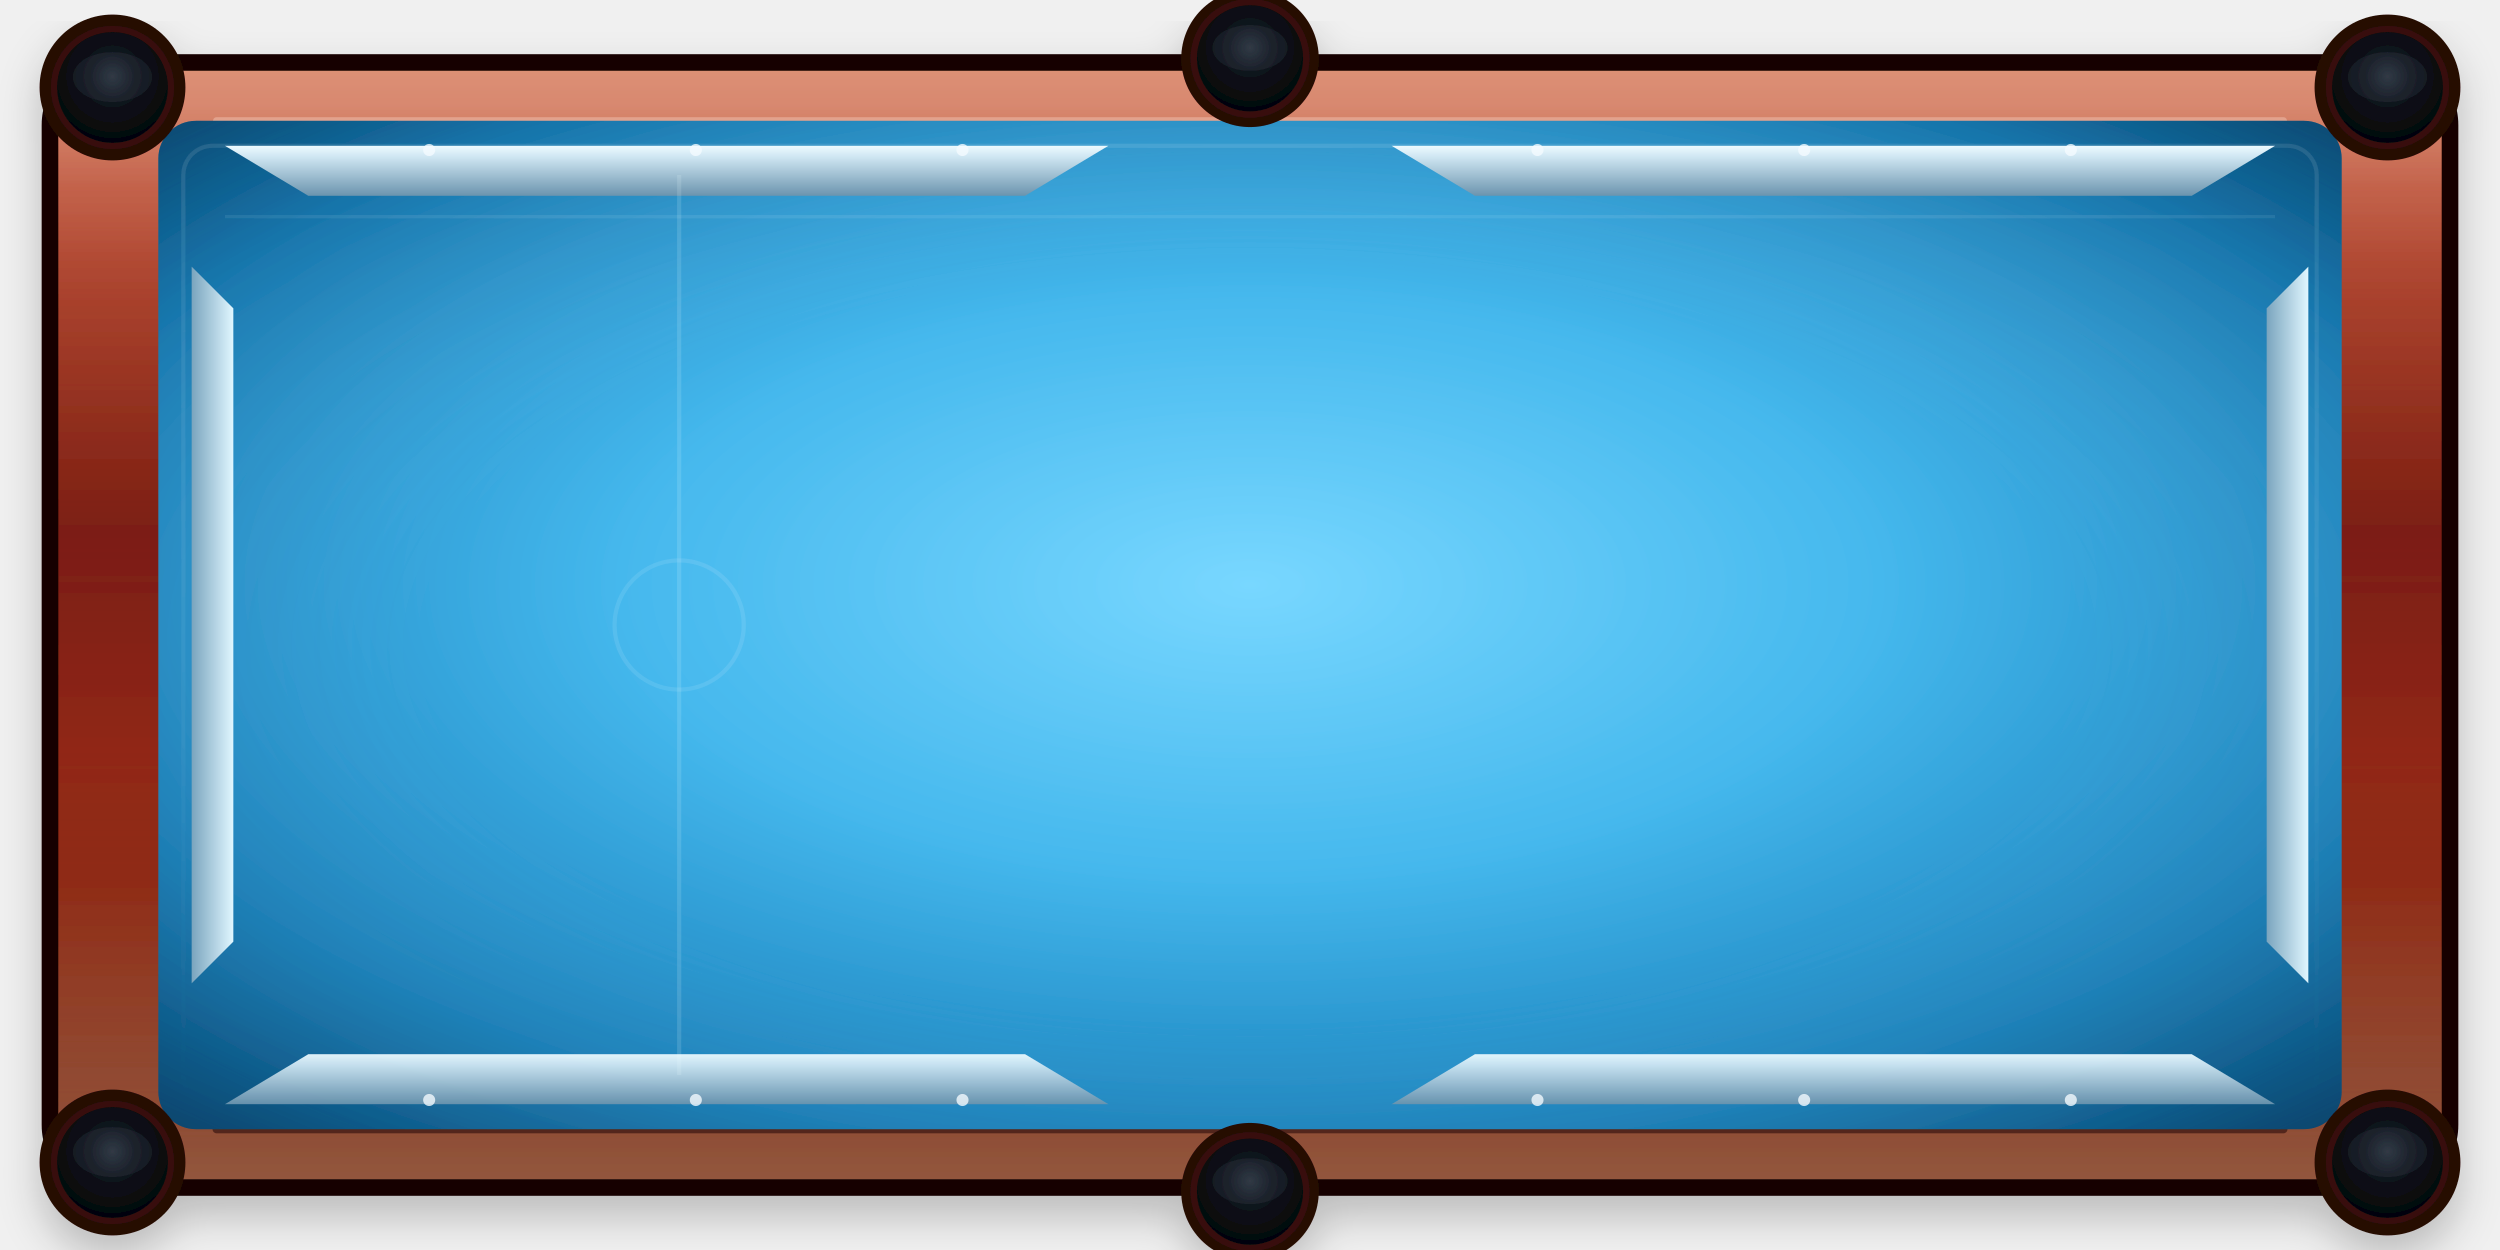
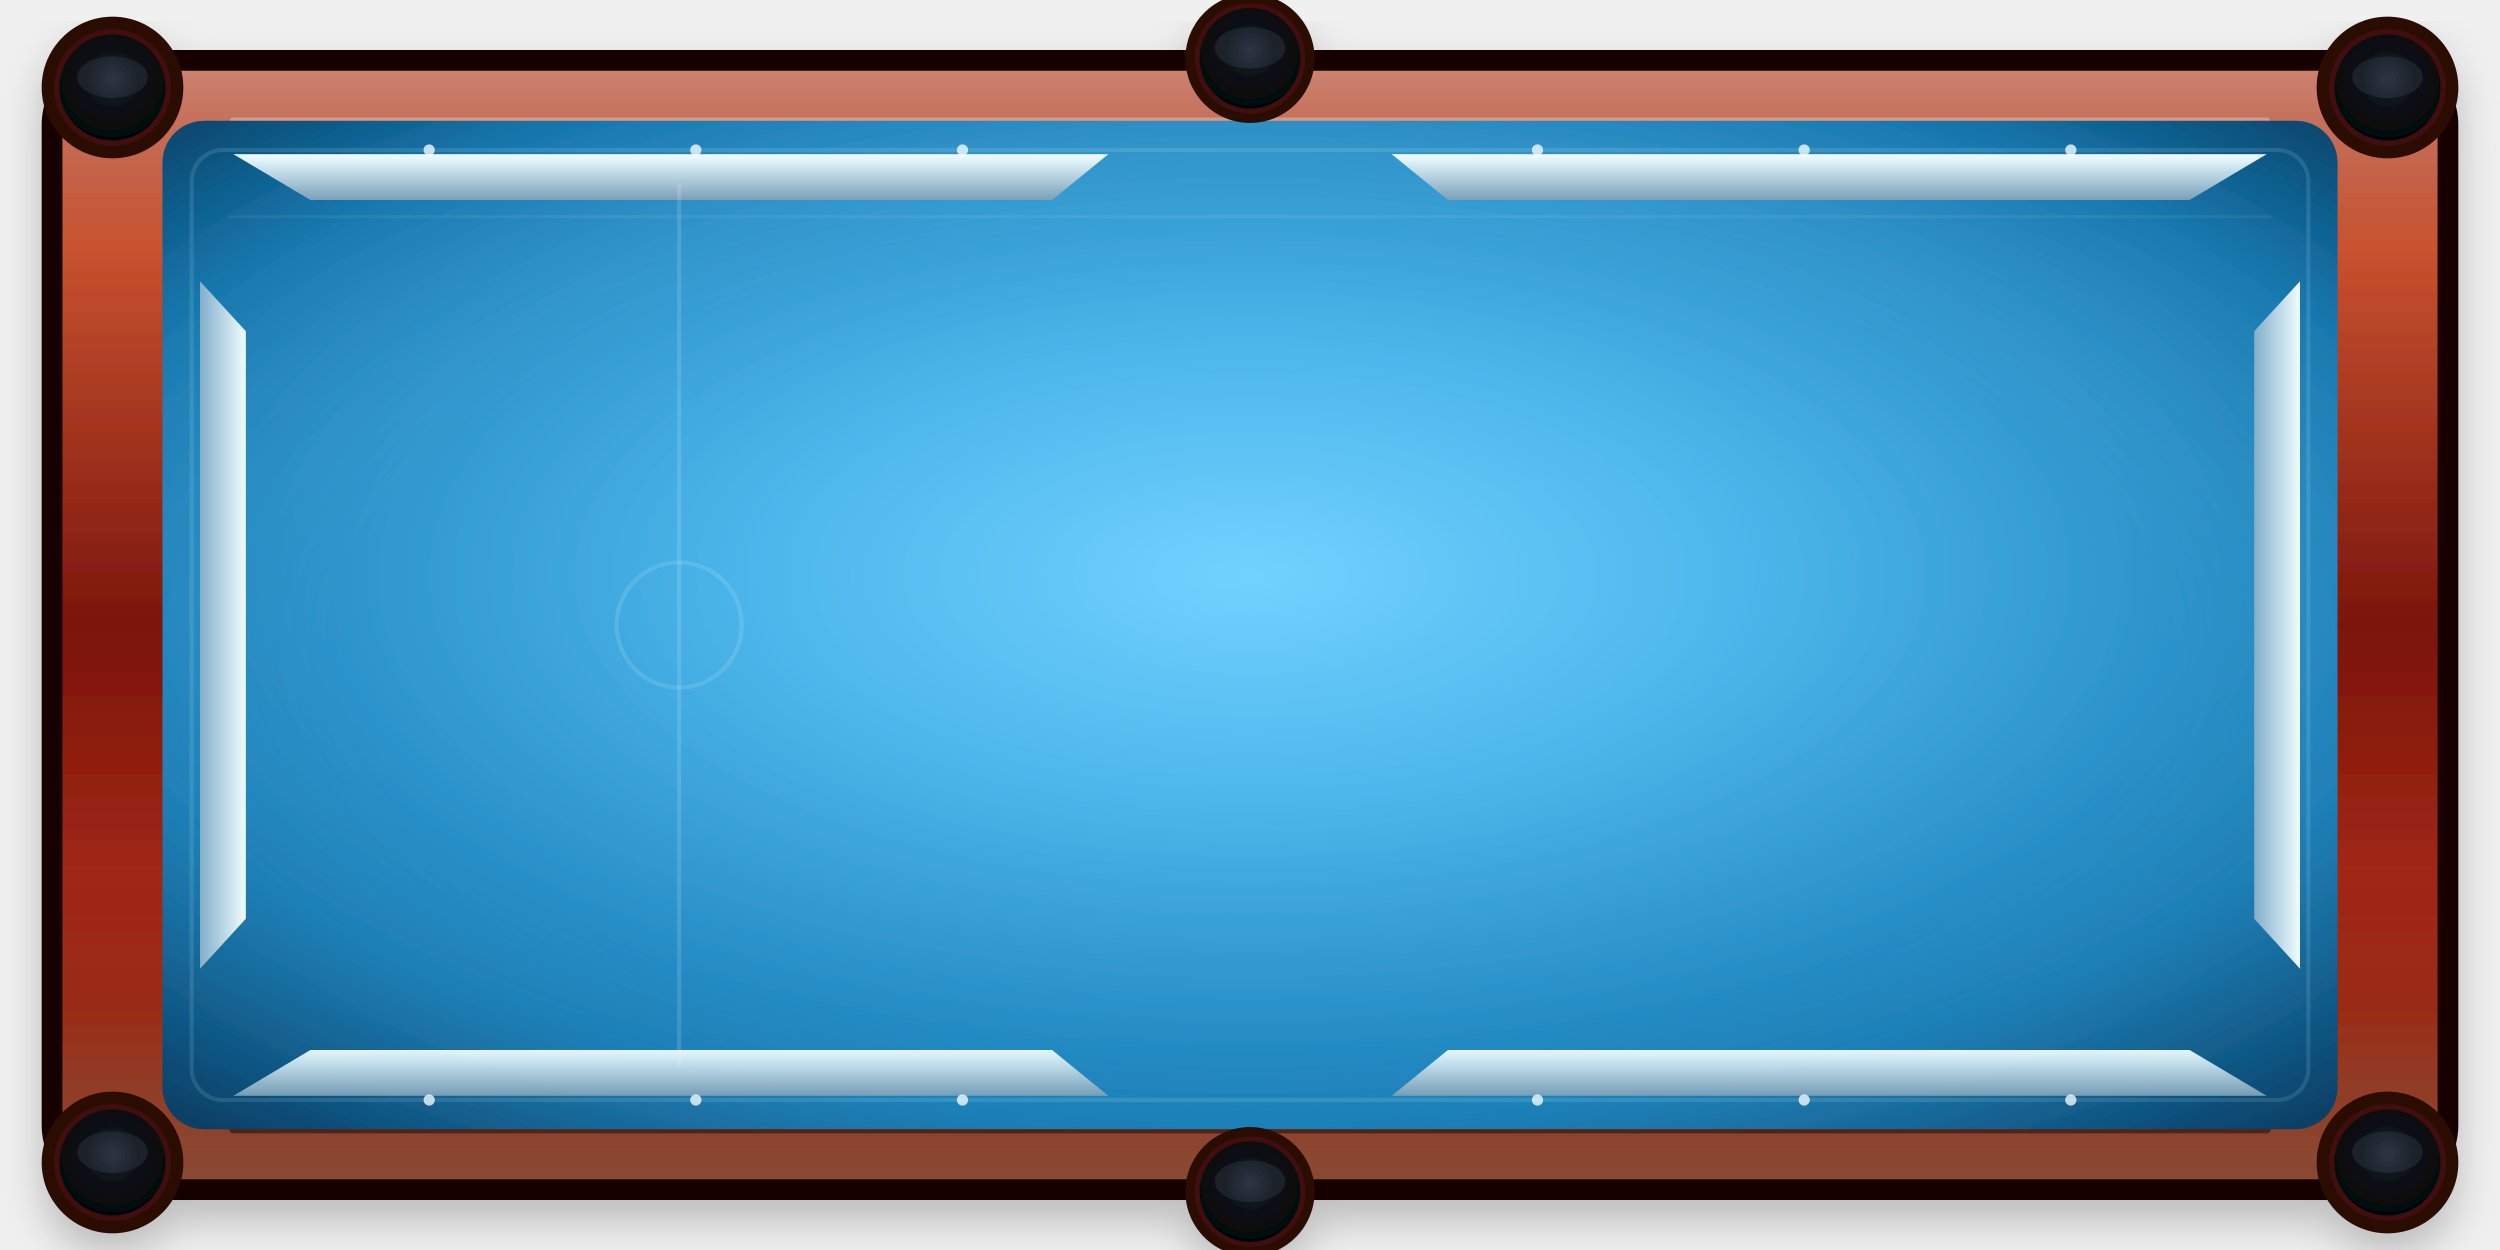
<svg xmlns="http://www.w3.org/2000/svg" width="1200" height="600" viewBox="0 0 1200 600" fill="none">
  <defs>
-     <linearGradient id="railWood" x1="0" y1="24" x2="0" y2="576" gradientUnits="userSpaceOnUse">
-       <stop offset="0" stop-color="#d26c4a" />
-       <stop offset="0.12" stop-color="#b53f23" />
-       <stop offset="0.42" stop-color="#7c1b0f" />
-       <stop offset="0.72" stop-color="#9d2f18" />
-       <stop offset="1" stop-color="#cf7c58" />
+     <linearGradient id="woodOuter" x1="600" y1="18" x2="600" y2="582" gradientUnits="userSpaceOnUse">
+       <stop offset="0" stop-color="#8a2212" />
+       <stop offset="0.18" stop-color="#c34724" />
+       <stop offset="0.5" stop-color="#7d140c" />
+       <stop offset="0.82" stop-color="#b33118" />
+       <stop offset="1" stop-color="#d27a56" />
    </linearGradient>
-     <linearGradient id="railInset" x1="0" y1="50" x2="0" y2="550" gradientUnits="userSpaceOnUse">
-       <stop offset="0" stop-color="#fff4ea" stop-opacity="0.3" />
-       <stop offset="0.16" stop-color="#ffffff" stop-opacity="0.08" />
-       <stop offset="0.62" stop-color="#000000" stop-opacity="0" />
-       <stop offset="1" stop-color="#000000" stop-opacity="0.28" />
+     <linearGradient id="woodLip" x1="600" y1="34" x2="600" y2="566" gradientUnits="userSpaceOnUse">
+       <stop offset="0" stop-color="#ffd5c2" stop-opacity="0.52" />
+       <stop offset="0.16" stop-color="#ffd0b4" stop-opacity="0.08" />
+       <stop offset="0.72" stop-color="#000000" stop-opacity="0" />
+       <stop offset="1" stop-color="#000000" stop-opacity="0.34" />
    </linearGradient>
-     <radialGradient id="feltBase" cx="50%" cy="46%" r="80%">
-       <stop offset="0" stop-color="#78d7ff" />
-       <stop offset="0.36" stop-color="#45b8ed" />
-       <stop offset="0.7" stop-color="#1880bb" />
-       <stop offset="1" stop-color="#0a456f" />
+     <radialGradient id="feltMain" cx="50%" cy="45%" r="76%">
+       <stop offset="0" stop-color="#72d2ff" />
+       <stop offset="0.3" stop-color="#4cb6eb" />
+       <stop offset="0.72" stop-color="#177db6" />
+       <stop offset="1" stop-color="#0a3f66" />
    </radialGradient>
-     <radialGradient id="feltShade" cx="50%" cy="52%" r="84%">
-       <stop offset="0.45" stop-color="#ffffff" stop-opacity="0" />
-       <stop offset="0.74" stop-color="#002239" stop-opacity="0.15" />
-       <stop offset="0.9" stop-color="#00172b" stop-opacity="0.42" />
-       <stop offset="1" stop-color="#000b16" stop-opacity="0.62" />
+     <radialGradient id="feltShade" cx="50%" cy="52%" r="86%">
+       <stop offset="0.48" stop-color="#ffffff" stop-opacity="0" />
+       <stop offset="0.72" stop-color="#00304e" stop-opacity="0.12" />
+       <stop offset="0.88" stop-color="#001a2d" stop-opacity="0.45" />
+       <stop offset="1" stop-color="#000913" stop-opacity="0.68" />
    </radialGradient>
-     <linearGradient id="cushionTop" x1="0" y1="0" x2="0" y2="1">
-       <stop offset="0" stop-color="#edfaff" />
-       <stop offset="0.22" stop-color="#cfe6f2" />
-       <stop offset="1" stop-color="#6b94ae" />
+     <linearGradient id="bevelH" x1="0" y1="0" x2="0" y2="1">
+       <stop offset="0" stop-color="#f3fdff" />
+       <stop offset="0.22" stop-color="#d6ecf5" />
+       <stop offset="1" stop-color="#7ba0b8" />
    </linearGradient>
-     <linearGradient id="cushionSide" x1="0" y1="0" x2="1" y2="0">
-       <stop offset="0" stop-color="#7aa4be" />
-       <stop offset="1" stop-color="#e0f7ff" />
+     <linearGradient id="bevelV" x1="0" y1="0" x2="1" y2="0">
+       <stop offset="0" stop-color="#82aeca" />
+       <stop offset="1" stop-color="#f0fdff" />
    </linearGradient>
-     <radialGradient id="pocketFill" cx="50%" cy="40%" r="72%">
-       <stop offset="0" stop-color="#27303b" />
-       <stop offset="0.3" stop-color="#0f141d" />
+     <radialGradient id="pocketFill" cx="50%" cy="42%" r="72%">
+       <stop offset="0" stop-color="#202734" />
+       <stop offset="0.34" stop-color="#0d1219" />
      <stop offset="1" stop-color="#000000" />
    </radialGradient>
-     <filter id="shadow" x="-8%" y="-10%" width="116%" height="132%">
-       <feDropShadow dx="0" dy="30" stdDeviation="26" flood-color="#000000" flood-opacity="0.45" />
+     <filter id="tableShadow" x="-8%" y="-12%" width="116%" height="136%">
+       <feDropShadow dx="0" dy="30" stdDeviation="26" flood-color="#000000" flood-opacity="0.42" />
      <feDropShadow dx="0" dy="10" stdDeviation="10" flood-color="#000000" flood-opacity="0.22" />
    </filter>
-     <linearGradient id="feltGlow" x1="0" y1="0" x2="0" y2="1">
-       <stop offset="0" stop-color="#ffffff" stop-opacity="0.1" />
-       <stop offset="1" stop-color="#ffffff" stop-opacity="0" />
-     </linearGradient>
  </defs>
-   <g filter="url(#shadow)">
-     <rect x="20" y="26" width="1160" height="548" rx="34" fill="#180604" />
-     <rect x="28" y="34" width="1144" height="532" rx="30" fill="url(#railWood)" />
-     <rect x="28" y="34" width="1144" height="532" rx="30" fill="url(#railInset)" />
-     <path d="M94 76H1106" stroke="#2a0905" stroke-width="16" stroke-linecap="round" />
-     <path d="M94 524H1106" stroke="#2a0905" stroke-width="16" stroke-linecap="round" />
-     <path d="M104 58H1096" stroke="#ffe5d7" stroke-opacity="0.32" stroke-width="3.5" stroke-linecap="round" />
-     <path d="M104 542H1096" stroke="#170302" stroke-opacity="0.5" stroke-width="4" stroke-linecap="round" />
-     <rect x="76" y="58" width="1048" height="484" rx="18" fill="url(#feltBase)" />
-     <rect x="76" y="58" width="1048" height="484" rx="18" fill="url(#feltShade)" />
-     <rect x="88" y="70" width="1024" height="460" rx="14" stroke="url(#feltGlow)" stroke-width="2" />
-     <path d="M108 70H532L492 94H148Z" fill="url(#cushionTop)" />
-     <path d="M668 70H1092L1052 94H708Z" fill="url(#cushionTop)" />
-     <path d="M148 506H492L532 530H108Z" fill="url(#cushionTop)" opacity="0.94" />
-     <path d="M708 506H1052L1092 530H668Z" fill="url(#cushionTop)" opacity="0.94" />
-     <path d="M92 128V472L112 452V148Z" fill="url(#cushionSide)" />
-     <path d="M1108 128V472L1088 452V148Z" fill="url(#cushionSide)" />
-     <path d="M108 104H1092" stroke="#ffffff" stroke-opacity="0.08" stroke-width="1.6" />
-     <path d="M326 84V516" stroke="#ecfbff" stroke-opacity="0.14" stroke-width="2" />
-     <circle cx="326" cy="300" r="31" stroke="#f3fbff" stroke-opacity="0.11" stroke-width="2" />
-     <g fill="#f5fbff" opacity="0.78">
-       <circle cx="206" cy="72" r="2.9" />
-       <circle cx="334" cy="72" r="2.9" />
-       <circle cx="462" cy="72" r="2.9" />
-       <circle cx="738" cy="72" r="2.9" />
-       <circle cx="866" cy="72" r="2.9" />
-       <circle cx="994" cy="72" r="2.9" />
-       <circle cx="206" cy="528" r="2.9" />
-       <circle cx="334" cy="528" r="2.9" />
-       <circle cx="462" cy="528" r="2.9" />
-       <circle cx="738" cy="528" r="2.9" />
-       <circle cx="866" cy="528" r="2.9" />
-       <circle cx="994" cy="528" r="2.9" />
+   <g filter="url(#tableShadow)">
+     <rect x="20" y="24" width="1160" height="552" rx="36" fill="#180403" />
+     <rect x="30" y="34" width="1140" height="532" rx="30" fill="url(#woodOuter)" />
+     <rect x="30" y="34" width="1140" height="532" rx="30" fill="url(#woodLip)" />
+     <path d="M98 76H1102" stroke="#3b0d08" stroke-width="14" stroke-linecap="round" />
+     <path d="M98 524H1102" stroke="#3b0d08" stroke-width="14" stroke-linecap="round" />
+     <path d="M112 58H1088" stroke="#ffe6d7" stroke-opacity="0.34" stroke-width="3.2" stroke-linecap="round" />
+     <path d="M112 542H1088" stroke="#160403" stroke-opacity="0.5" stroke-width="4" stroke-linecap="round" />
+     <rect x="78" y="58" width="1044" height="484" rx="20" fill="url(#feltMain)" />
+     <rect x="78" y="58" width="1044" height="484" rx="20" fill="url(#feltShade)" />
+     <rect x="92" y="72" width="1016" height="456" rx="15" stroke="#e8fbff" stroke-opacity="0.12" stroke-width="2" />
+     <path d="M112 74H532L505 96H149Z" fill="url(#bevelH)" />
+     <path d="M668 74H1088L1051 96H695Z" fill="url(#bevelH)" />
+     <path d="M149 504H505L532 526H112Z" fill="url(#bevelH)" opacity="0.94" />
+     <path d="M695 504H1051L1088 526H668Z" fill="url(#bevelH)" opacity="0.94" />
+     <path d="M96 135V465L118 441V159Z" fill="url(#bevelV)" />
+     <path d="M1104 135V465L1082 441V159Z" fill="url(#bevelV)" />
+     <path d="M110 104H1090" stroke="#ffffff" stroke-opacity="0.06" stroke-width="1.5" />
+     <path d="M326 88V512" stroke="#eafcff" stroke-opacity="0.15" stroke-width="2" />
+     <circle cx="326" cy="300" r="30" stroke="#effcff" stroke-opacity="0.13" stroke-width="2" />
+     <g fill="#f4fbff" opacity="0.78">
+       <circle cx="206" cy="72" r="2.7" />
+       <circle cx="334" cy="72" r="2.7" />
+       <circle cx="462" cy="72" r="2.7" />
+       <circle cx="738" cy="72" r="2.7" />
+       <circle cx="866" cy="72" r="2.7" />
+       <circle cx="994" cy="72" r="2.7" />
+       <circle cx="206" cy="528" r="2.7" />
+       <circle cx="334" cy="528" r="2.7" />
+       <circle cx="462" cy="528" r="2.7" />
+       <circle cx="738" cy="528" r="2.7" />
+       <circle cx="866" cy="528" r="2.7" />
+       <circle cx="994" cy="528" r="2.7" />
    </g>
    <g>
-       <circle cx="54" cy="42" r="35" fill="#260806" />
-       <circle cx="54" cy="42" r="29.5" fill="#40110c" opacity="0.72" />
-       <circle cx="54" cy="42" r="26.6" fill="url(#pocketFill)" />
-       <ellipse cx="54" cy="37" rx="19" ry="12" fill="#758292" opacity="0.12" />
-       <circle cx="600" cy="28" r="33" fill="#260806" />
-       <circle cx="600" cy="28" r="28.5" fill="#40110c" opacity="0.72" />
-       <circle cx="600" cy="28" r="25.5" fill="url(#pocketFill)" />
-       <ellipse cx="600" cy="23" rx="18" ry="11" fill="#758292" opacity="0.12" />
-       <circle cx="1146" cy="42" r="35" fill="#260806" />
-       <circle cx="1146" cy="42" r="29.5" fill="#40110c" opacity="0.72" />
-       <circle cx="1146" cy="42" r="26.6" fill="url(#pocketFill)" />
-       <ellipse cx="1146" cy="37" rx="19" ry="12" fill="#758292" opacity="0.12" />
-       <circle cx="54" cy="558" r="35" fill="#260806" />
-       <circle cx="54" cy="558" r="29.5" fill="#40110c" opacity="0.72" />
-       <circle cx="54" cy="558" r="26.6" fill="url(#pocketFill)" />
-       <ellipse cx="54" cy="553" rx="19" ry="12" fill="#758292" opacity="0.12" />
-       <circle cx="600" cy="572" r="33" fill="#260806" />
-       <circle cx="600" cy="572" r="28.5" fill="#40110c" opacity="0.72" />
-       <circle cx="600" cy="572" r="25.5" fill="url(#pocketFill)" />
-       <ellipse cx="600" cy="567" rx="18" ry="11" fill="#758292" opacity="0.12" />
-       <circle cx="1146" cy="558" r="35" fill="#260806" />
-       <circle cx="1146" cy="558" r="29.5" fill="#40110c" opacity="0.72" />
-       <circle cx="1146" cy="558" r="26.6" fill="url(#pocketFill)" />
-       <ellipse cx="1146" cy="553" rx="19" ry="12" fill="#758292" opacity="0.12" />
+       <circle cx="54" cy="42" r="34" fill="#2a0906" />
+       <circle cx="54" cy="42" r="28" fill="#52140d" opacity="0.6" />
+       <circle cx="54" cy="42" r="25.5" fill="url(#pocketFill)" />
+       <ellipse cx="54" cy="37" rx="17" ry="10" fill="#8f9eb1" opacity="0.12" />
+       <circle cx="600" cy="28" r="31" fill="#2a0906" />
+       <circle cx="600" cy="28" r="26.5" fill="#52140d" opacity="0.6" />
+       <circle cx="600" cy="28" r="24.2" fill="url(#pocketFill)" />
+       <ellipse cx="600" cy="23" rx="17" ry="10" fill="#8f9eb1" opacity="0.12" />
+       <circle cx="1146" cy="42" r="34" fill="#2a0906" />
+       <circle cx="1146" cy="42" r="28" fill="#52140d" opacity="0.6" />
+       <circle cx="1146" cy="42" r="25.5" fill="url(#pocketFill)" />
+       <ellipse cx="1146" cy="37" rx="17" ry="10" fill="#8f9eb1" opacity="0.12" />
+       <circle cx="54" cy="558" r="34" fill="#2a0906" />
+       <circle cx="54" cy="558" r="28" fill="#52140d" opacity="0.6" />
+       <circle cx="54" cy="558" r="25.5" fill="url(#pocketFill)" />
+       <ellipse cx="54" cy="553" rx="17" ry="10" fill="#8f9eb1" opacity="0.12" />
+       <circle cx="600" cy="572" r="31" fill="#2a0906" />
+       <circle cx="600" cy="572" r="26.5" fill="#52140d" opacity="0.6" />
+       <circle cx="600" cy="572" r="24.2" fill="url(#pocketFill)" />
+       <ellipse cx="600" cy="567" rx="17" ry="10" fill="#8f9eb1" opacity="0.12" />
+       <circle cx="1146" cy="558" r="34" fill="#2a0906" />
+       <circle cx="1146" cy="558" r="28" fill="#52140d" opacity="0.6" />
+       <circle cx="1146" cy="558" r="25.5" fill="url(#pocketFill)" />
+       <ellipse cx="1146" cy="553" rx="17" ry="10" fill="#8f9eb1" opacity="0.12" />
    </g>
  </g>
</svg>
